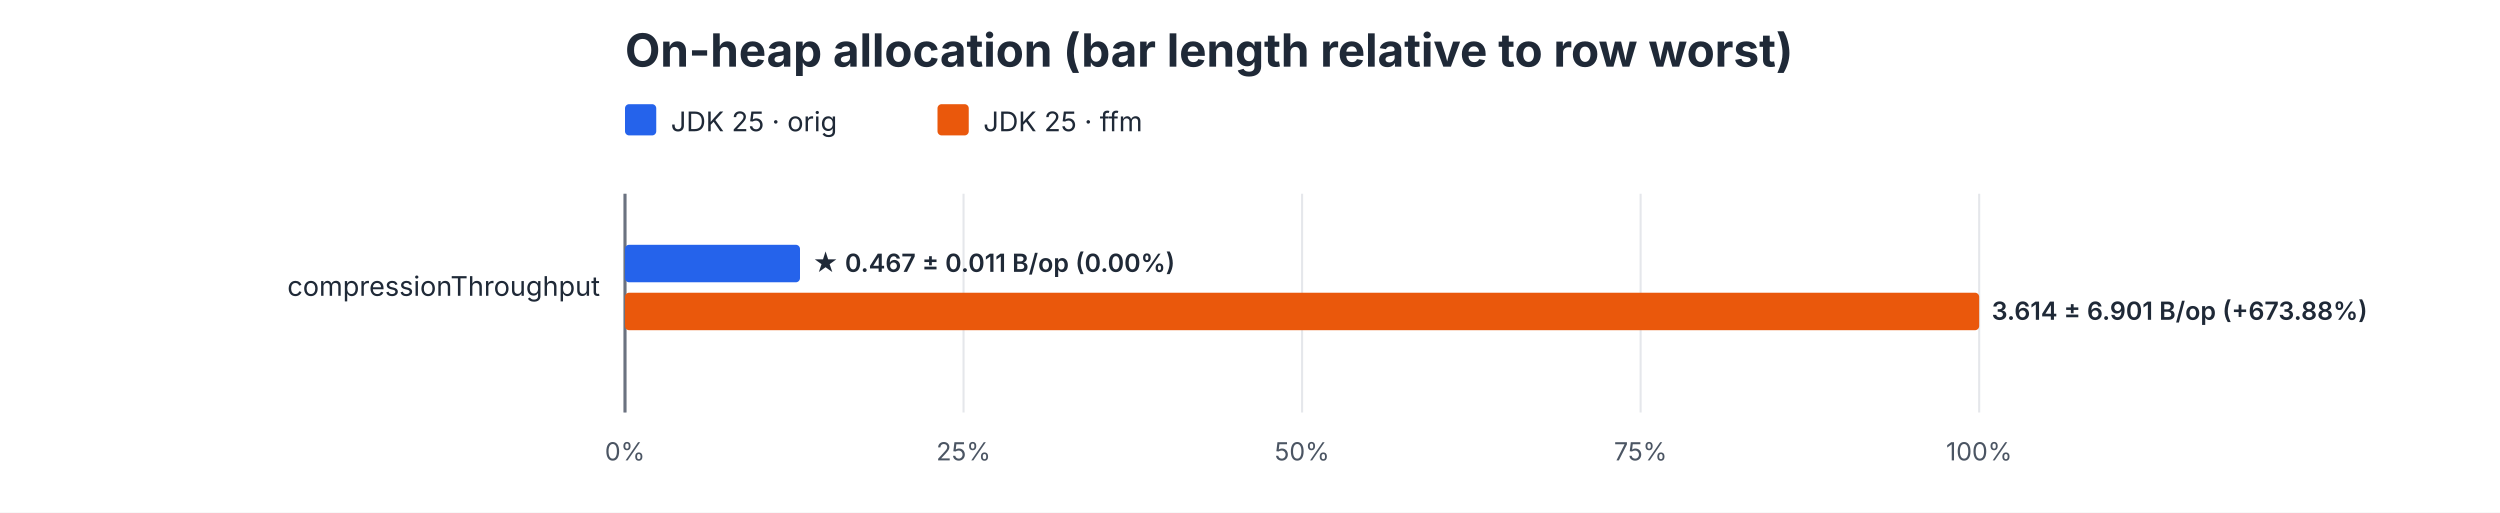
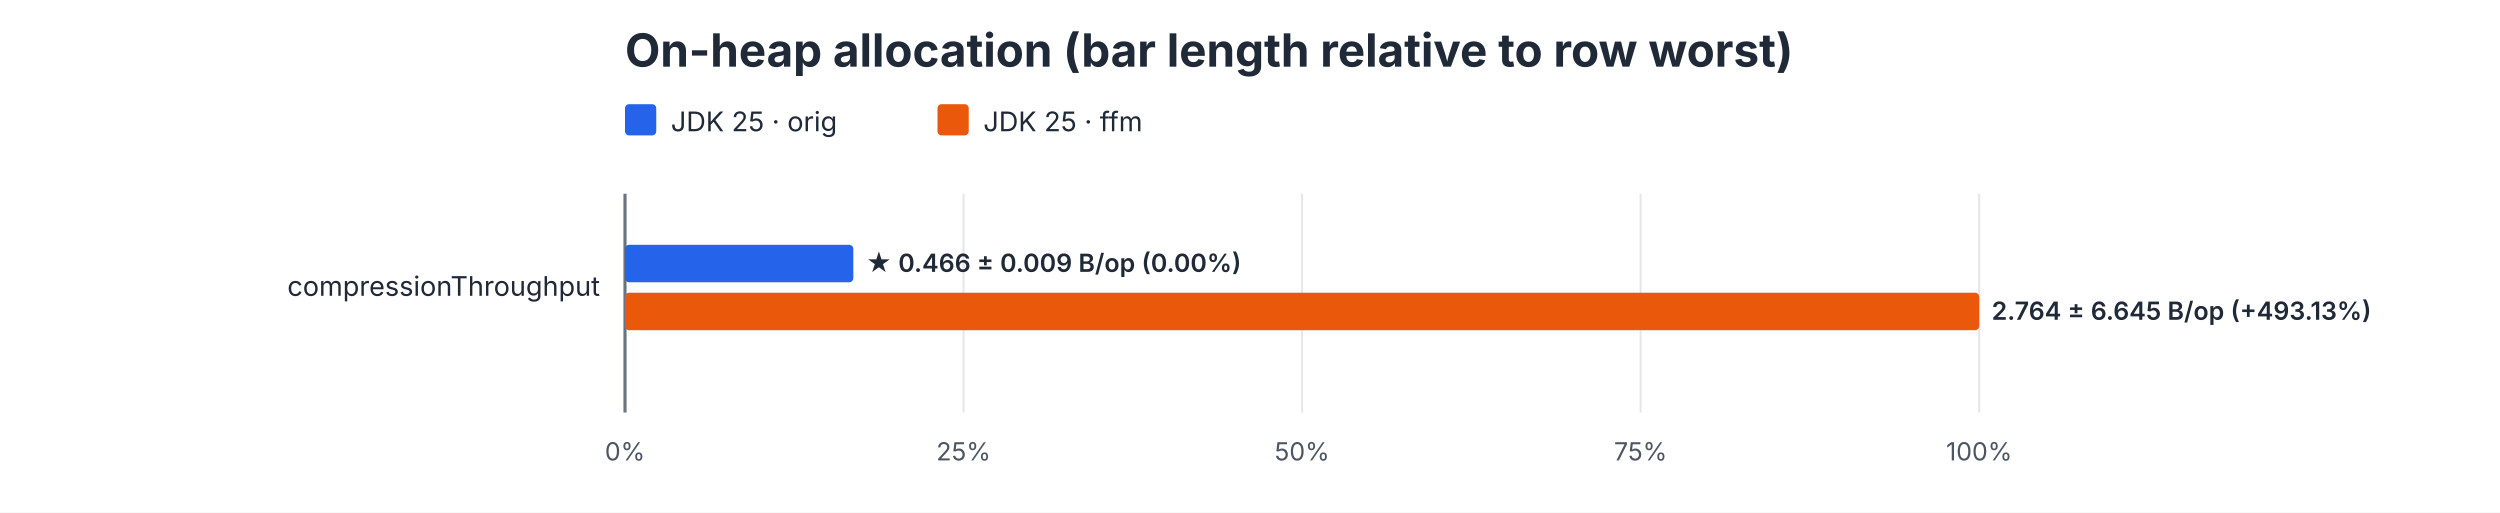
<svg xmlns="http://www.w3.org/2000/svg" width="1200" height="246" viewBox="0 0 1200 246">
  <rect width="100%" height="100%" fill="#ffffff" />
  <style>text{font-family:system-ui,-apple-system,sans-serif;fill:#1f2937}.title{font-size:22px;font-weight:700}.label{font-size:13px}.tick{font-size:12px;fill:#4b5563}.value{font-size:12px;font-weight:600}</style>
  <text x="300" y="32" class="title">On-heap allocation (bar length relative to row worst)</text>
  <rect x="300" y="50" width="15" height="15" rx="2" fill="#2563eb" />
  <text x="322" y="63" class="label">JDK 25 · orig</text>
  <rect x="450" y="50" width="15" height="15" rx="2" fill="#ea580c" />
  <text x="472" y="63" class="label">JDK 25 · ffm</text>
  <line x1="300.0" y1="93" x2="300.0" y2="198" stroke="#e5e7eb" />
  <text x="300.0" y="221" text-anchor="middle" class="tick">0%</text>
  <line x1="462.5" y1="93" x2="462.5" y2="198" stroke="#e5e7eb" />
  <text x="462.5" y="221" text-anchor="middle" class="tick">25%</text>
  <line x1="625.0" y1="93" x2="625.0" y2="198" stroke="#e5e7eb" />
  <text x="625.0" y="221" text-anchor="middle" class="tick">50%</text>
  <line x1="787.5" y1="93" x2="787.5" y2="198" stroke="#e5e7eb" />
  <text x="787.5" y="221" text-anchor="middle" class="tick">75%</text>
  <line x1="950.0" y1="93" x2="950.0" y2="198" stroke="#e5e7eb" />
  <text x="950.0" y="221" text-anchor="middle" class="tick">100%</text>
  <line x1="300.0" y1="93" x2="300.0" y2="198" stroke="#6b7280" stroke-width="1.5" />
  <text x="288" y="142.0" text-anchor="end" class="label">compressionThroughput</text>
-   <rect x="300.0" y="117.5" width="84.0" height="18" rx="2" fill="#2563eb" />
-   <text x="390.0" y="130.5" text-anchor="start" class="value">★ 0.467 ± 0.011 B/op (0.00%)</text>
+   <rect x="300.0" y="117.5" width="109.6" height="18" rx="2" fill="#2563eb" />
+   <text x="415.6" y="130.5" text-anchor="start" class="value">★ 0.466 ± 0.009 B/op (0.00%)</text>
  <rect x="300.0" y="140.5" width="650.0" height="18" rx="2" fill="#ea580c" />
-   <text x="956.0" y="153.5" text-anchor="start" class="value">3.614 ± 6.901 B/op (+673.88%)</text>
+   <text x="956.0" y="153.5" text-anchor="start" class="value">2.764 ± 6.645 B/op (+493.13%)</text>
</svg>
